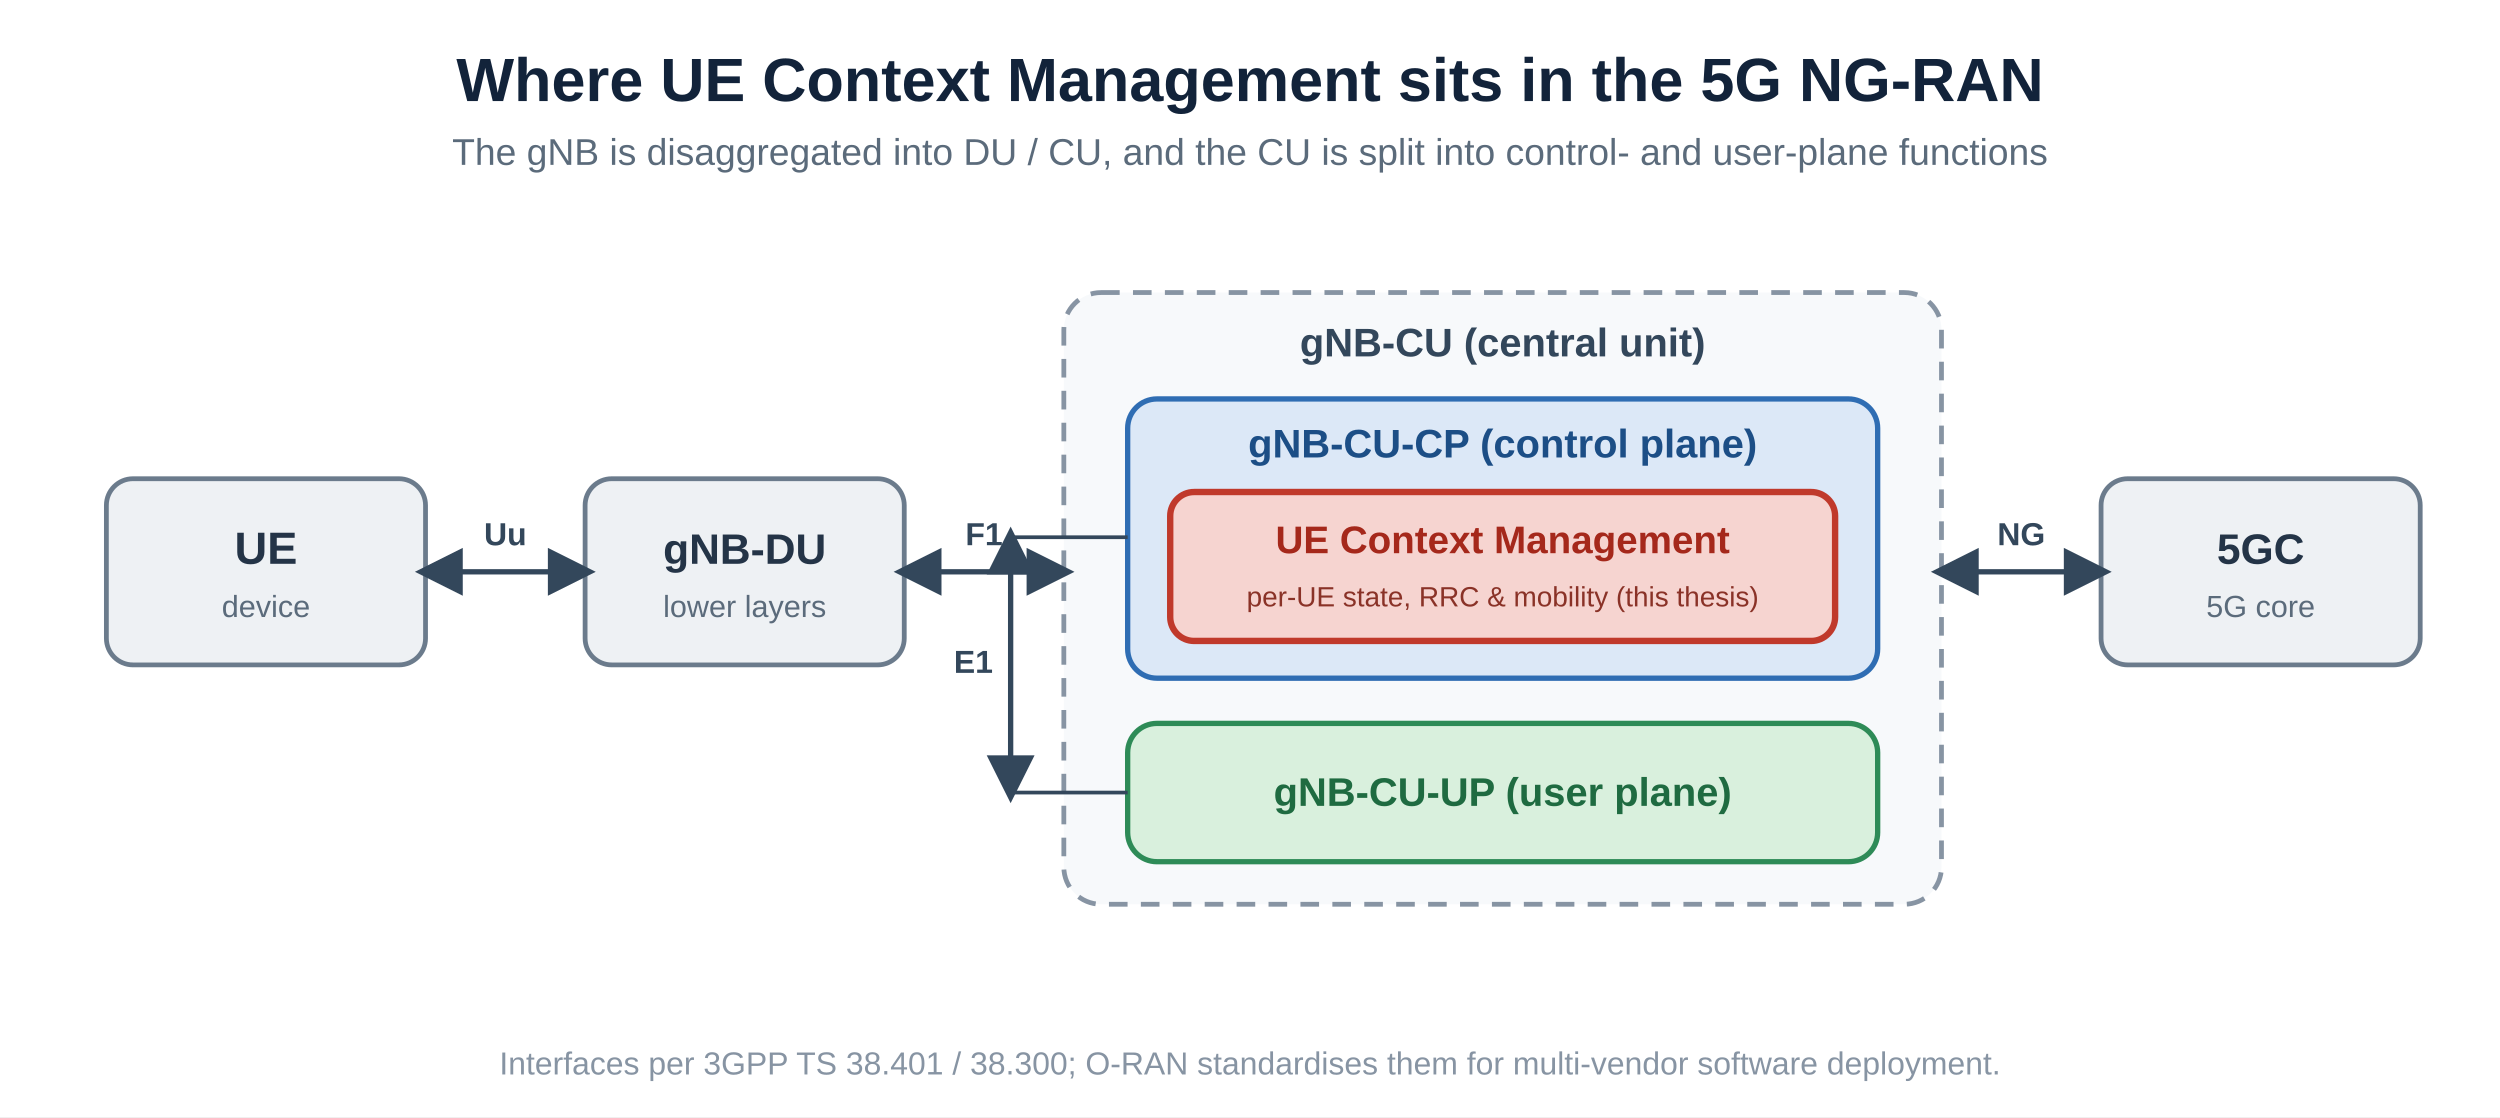
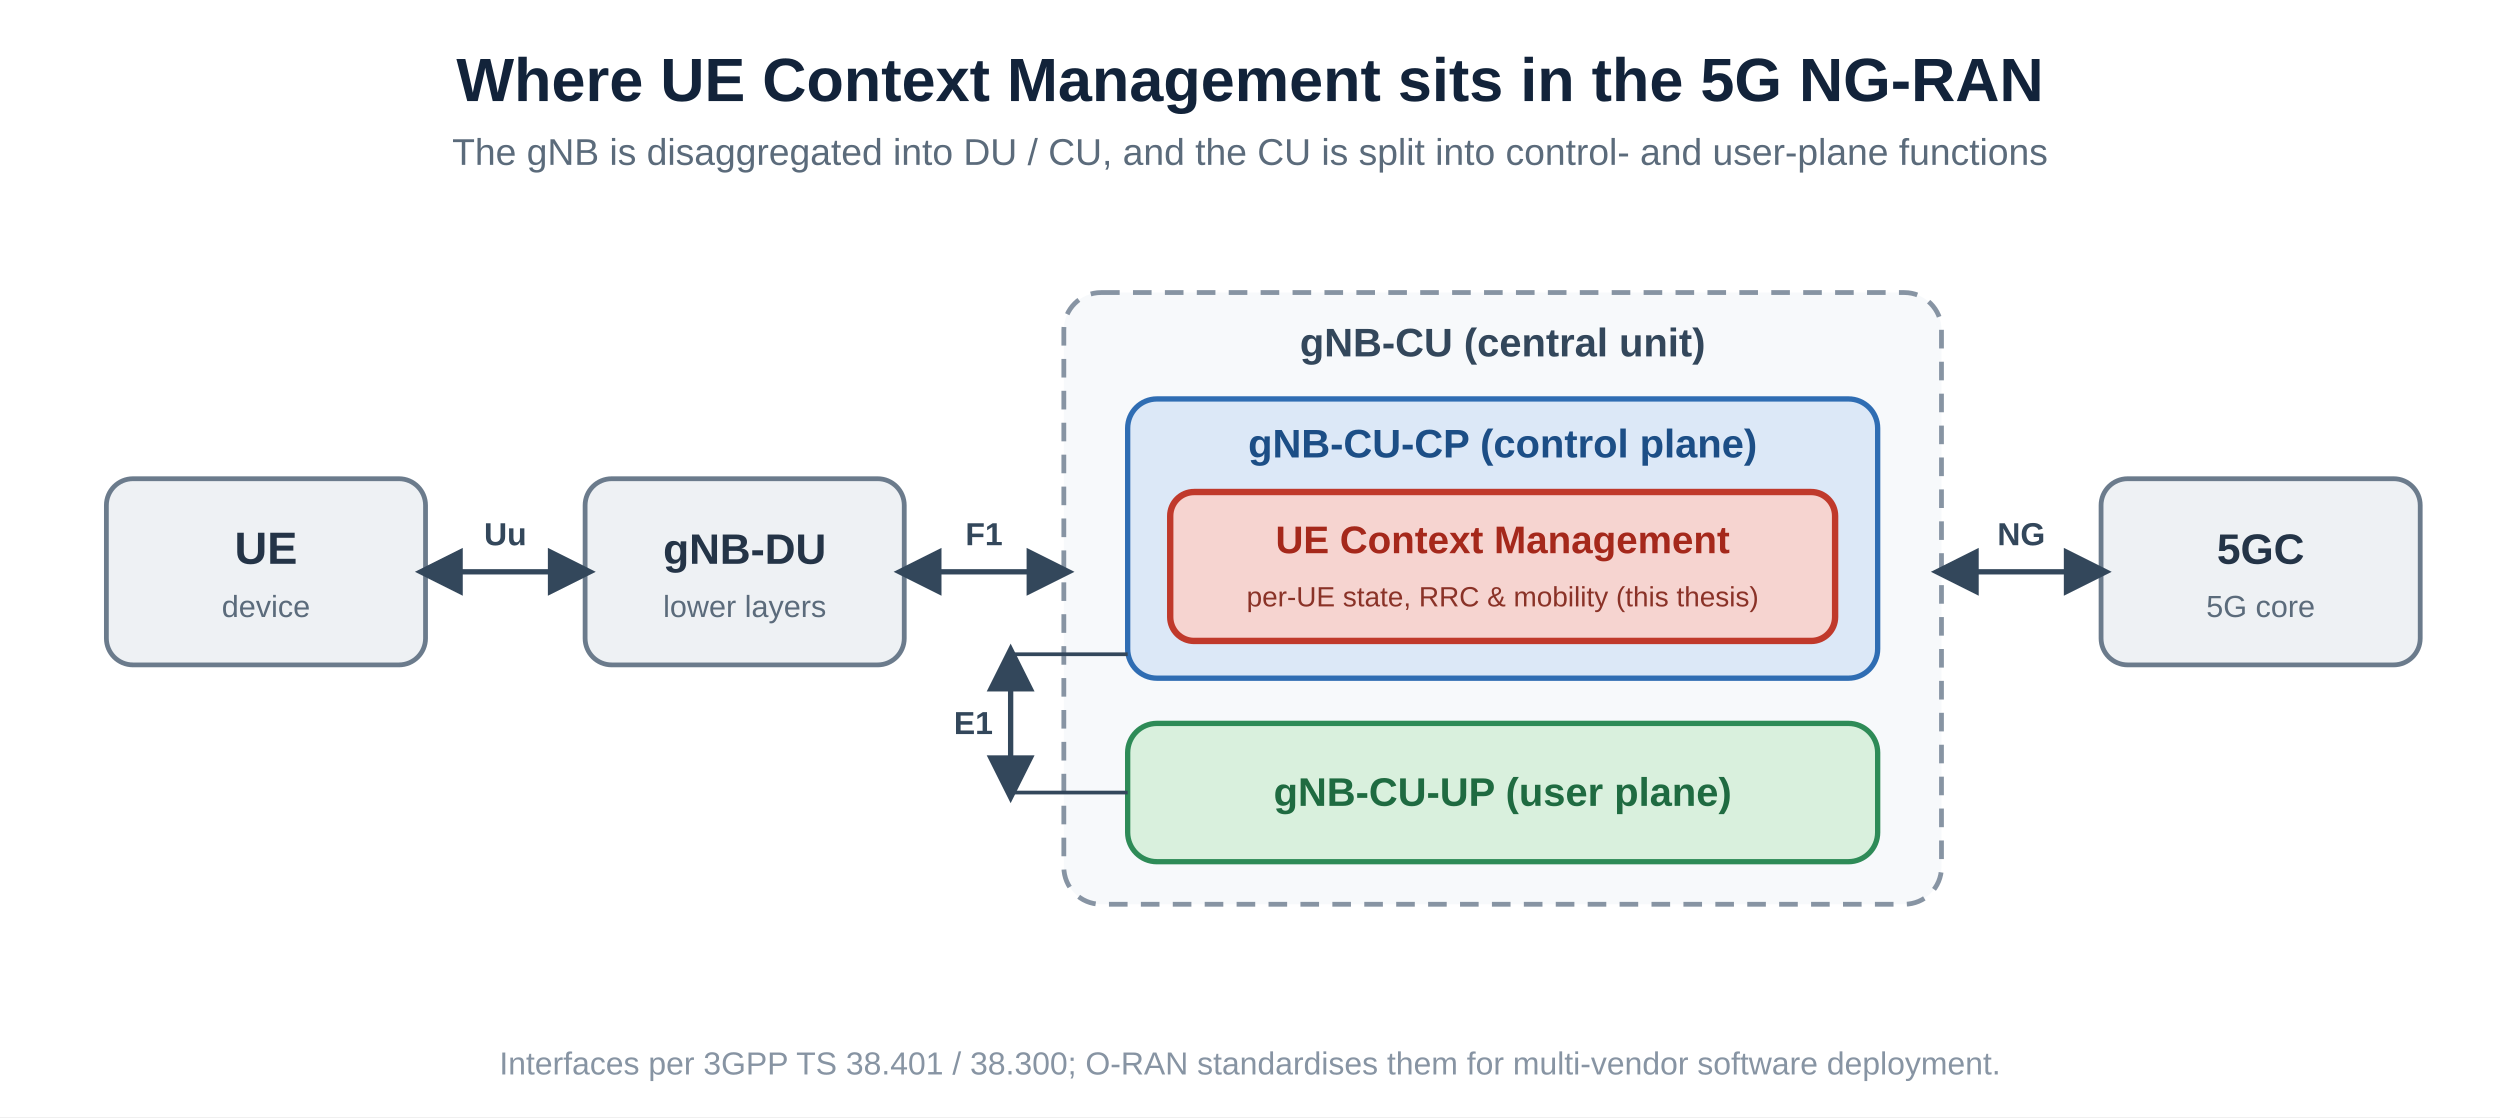
<svg xmlns="http://www.w3.org/2000/svg" viewBox="0 0 940 420" width="940" height="420" font-family="'Segoe UI','Helvetica Neue',Arial,sans-serif">
  <defs>
    <marker id="arrow" markerWidth="9" markerHeight="9" refX="7" refY="4.5" orient="auto">
      <path d="M0,0 L9,4.5 L0,9 z" fill="#33475b" />
    </marker>
    <marker id="arrowb" markerWidth="9" markerHeight="9" refX="2" refY="4.5" orient="auto">
      <path d="M9,0 L0,4.5 L9,9 z" fill="#33475b" />
    </marker>
  </defs>
  <rect x="0" y="0" width="940" height="420" fill="#ffffff" />
  <text x="470" y="38" text-anchor="middle" font-size="23" font-weight="700" fill="#12233a">Where UE Context Management sits in the 5G NG-RAN</text>
  <text x="470" y="62" text-anchor="middle" font-size="14" fill="#5b6b7b">The gNB is disaggregated into DU / CU, and the CU is split into control- and user-plane functions</text>
  <rect x="40" y="180" width="120" height="70" rx="10" fill="#eef1f4" stroke="#6b7b8c" stroke-width="1.8" />
  <text x="100" y="212" text-anchor="middle" font-size="17" font-weight="600" fill="#243447">UE</text>
  <text x="100" y="232" text-anchor="middle" font-size="11.5" fill="#5b6b7b">device</text>
  <rect x="220" y="180" width="120" height="70" rx="10" fill="#eef1f4" stroke="#6b7b8c" stroke-width="1.8" />
  <text x="280" y="212" text-anchor="middle" font-size="16" font-weight="600" fill="#243447">gNB-DU</text>
  <text x="280" y="232" text-anchor="middle" font-size="11.5" fill="#5b6b7b">lower layers</text>
  <rect x="400" y="110" width="330" height="230" rx="14" fill="#f7f9fb" stroke="#8794a3" stroke-width="1.8" stroke-dasharray="7 5" />
  <text x="565" y="134" text-anchor="middle" font-size="15" font-weight="700" fill="#33475b">gNB-CU (central unit)</text>
  <rect x="424" y="150" width="282" height="105" rx="11" fill="#dce8f7" stroke="#2f6db3" stroke-width="2" />
  <text x="565" y="172" text-anchor="middle" font-size="15" font-weight="700" fill="#1c4e86">gNB-CU-CP  (control plane)</text>
  <rect x="440" y="185" width="250" height="56" rx="9" fill="#f6d4d0" stroke="#c0392b" stroke-width="2.4" />
  <text x="565" y="208" text-anchor="middle" font-size="14.5" font-weight="700" fill="#a5281b">UE Context Management</text>
  <text x="565" y="228" text-anchor="middle" font-size="10.5" fill="#8a3227">per-UE state, RRC &amp; mobility  (this thesis)</text>
  <rect x="424" y="272" width="282" height="52" rx="11" fill="#d9f0dd" stroke="#2e8b57" stroke-width="2" />
  <text x="565" y="303" text-anchor="middle" font-size="15" font-weight="700" fill="#1f6b41">gNB-CU-UP  (user plane)</text>
  <rect x="790" y="180" width="120" height="70" rx="10" fill="#eef1f4" stroke="#6b7b8c" stroke-width="1.8" />
  <text x="850" y="212" text-anchor="middle" font-size="16" font-weight="600" fill="#243447">5GC</text>
  <text x="850" y="232" text-anchor="middle" font-size="11.5" fill="#5b6b7b">5G core</text>
  <line x1="160" y1="215" x2="220" y2="215" stroke="#33475b" stroke-width="2" marker-start="url(#arrowb)" marker-end="url(#arrow)" />
  <text x="190" y="205" text-anchor="middle" font-size="12" font-weight="600" fill="#33475b">Uu</text>
  <line x1="340" y1="215" x2="400" y2="215" stroke="#33475b" stroke-width="2" marker-start="url(#arrowb)" marker-end="url(#arrow)" />
  <text x="370" y="205" text-anchor="middle" font-size="12" font-weight="600" fill="#33475b">F1</text>
  <line x1="730" y1="215" x2="790" y2="215" stroke="#33475b" stroke-width="2" marker-start="url(#arrowb)" marker-end="url(#arrow)" />
  <text x="760" y="205" text-anchor="middle" font-size="12" font-weight="600" fill="#33475b">NG</text>
-   <line x1="380" y1="202" x2="380" y2="298" stroke="#33475b" stroke-width="2" marker-start="url(#arrowb)" marker-end="url(#arrow)" />
-   <text x="366" y="253" text-anchor="middle" font-size="12" font-weight="600" fill="#33475b">E1</text>
-   <line x1="424" y1="202" x2="380" y2="202" stroke="#33475b" stroke-width="1.4" />
+   <line x1="380" y1="246" x2="380" y2="298" stroke="#33475b" stroke-width="2" marker-start="url(#arrowb)" marker-end="url(#arrow)" />
+   <text x="366" y="276" text-anchor="middle" font-size="12" font-weight="600" fill="#33475b">E1</text>
+   <line x1="424" y1="246" x2="380" y2="246" stroke="#33475b" stroke-width="1.4" />
  <line x1="424" y1="298" x2="380" y2="298" stroke="#33475b" stroke-width="1.4" />
  <text x="470" y="404" text-anchor="middle" font-size="12" fill="#8794a3">Interfaces per 3GPP TS 38.401 / 38.300; O-RAN standardises them for multi-vendor software deployment.</text>
</svg>
